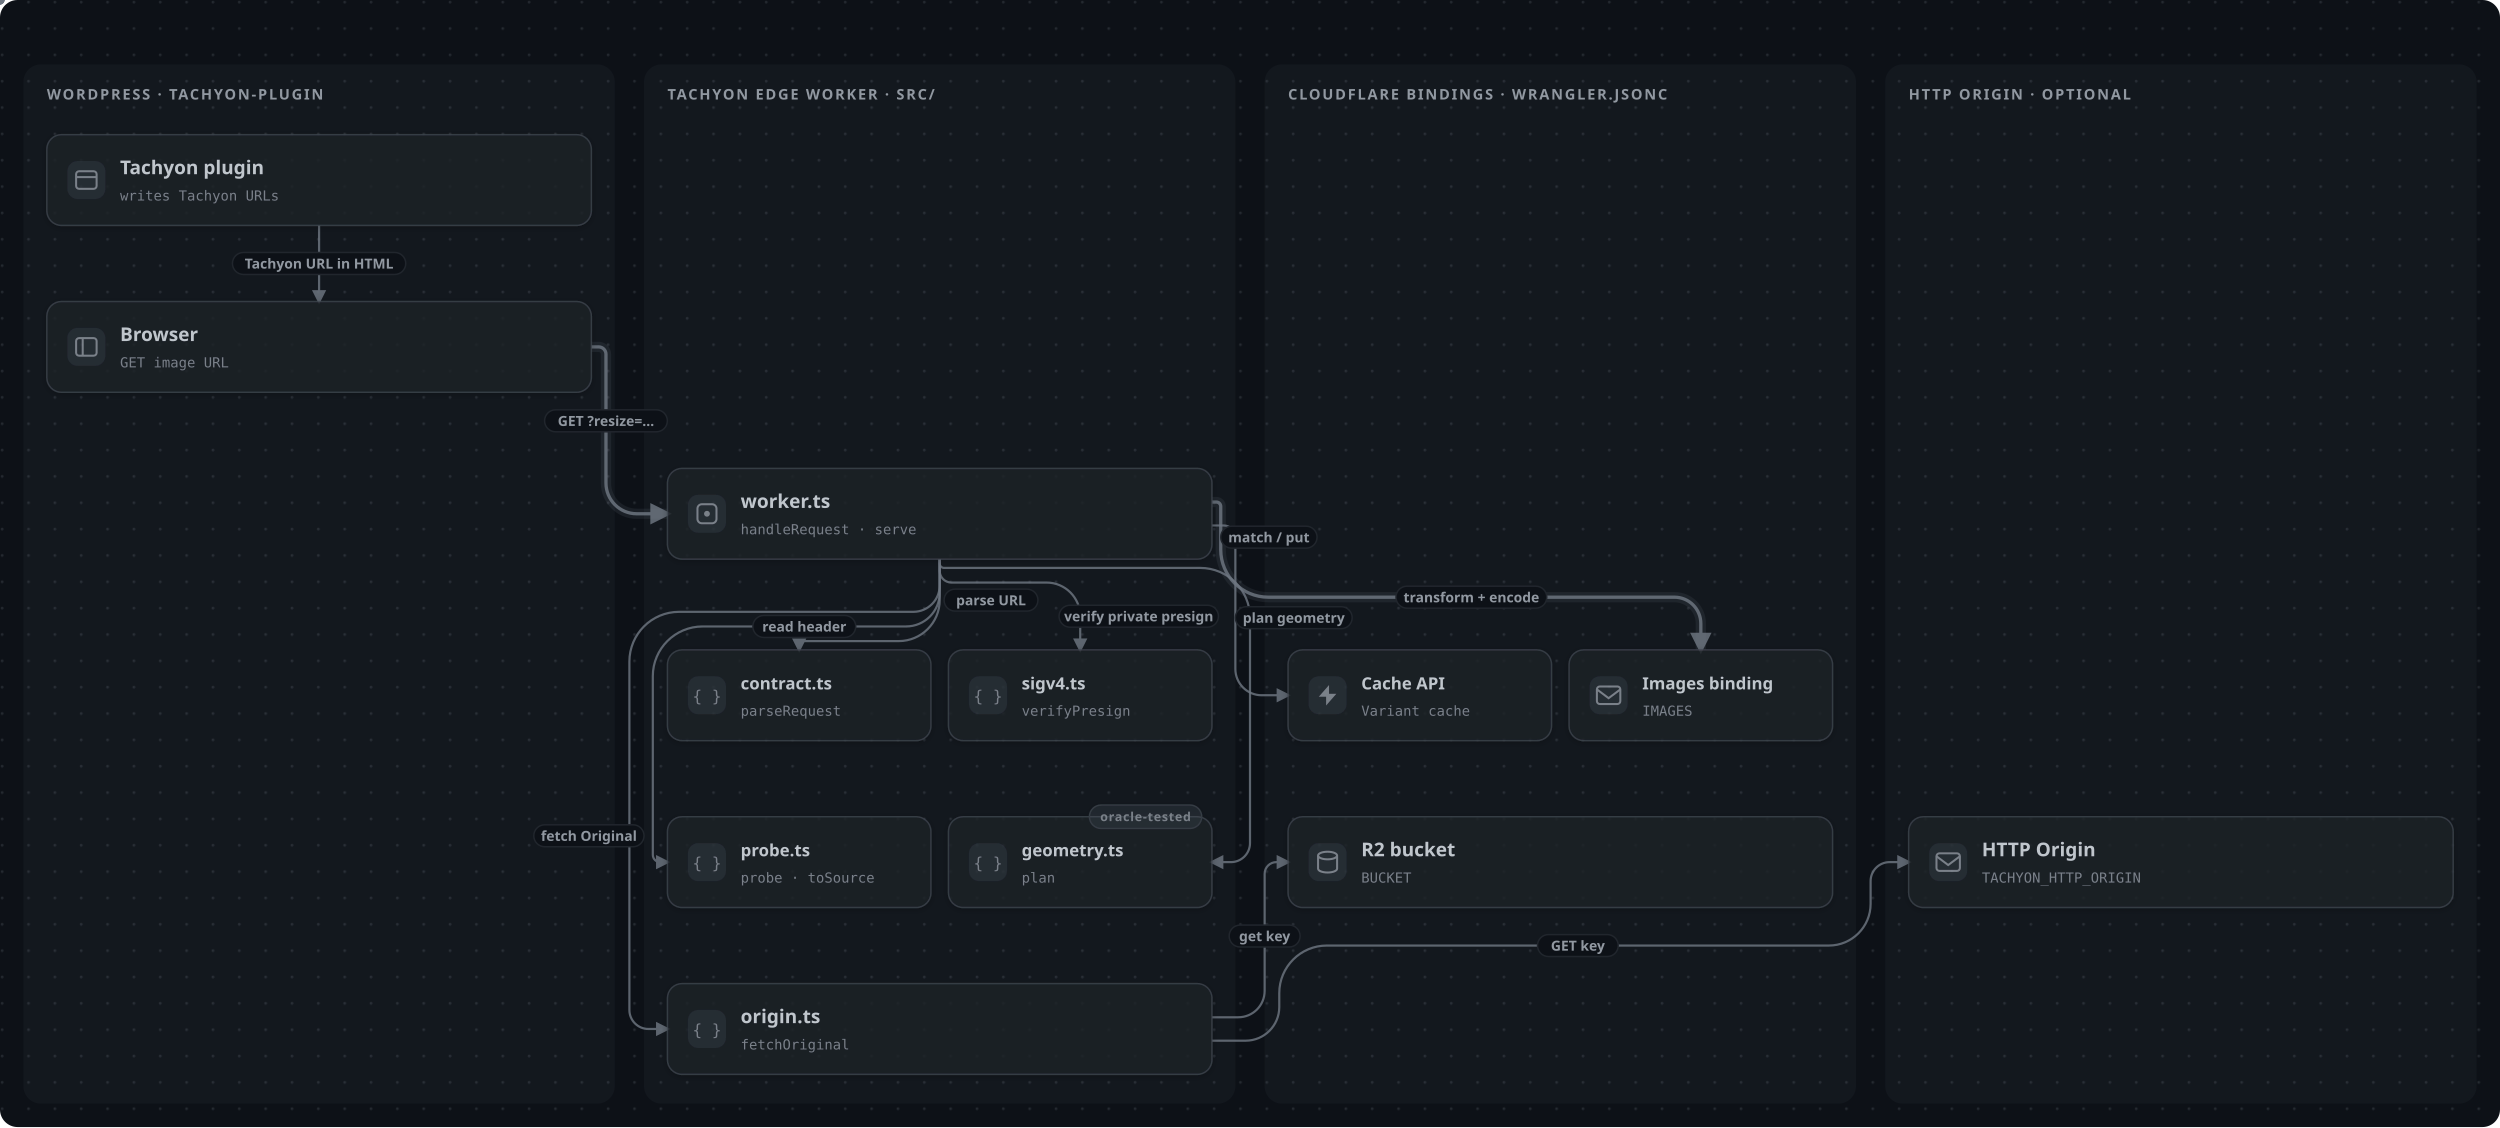
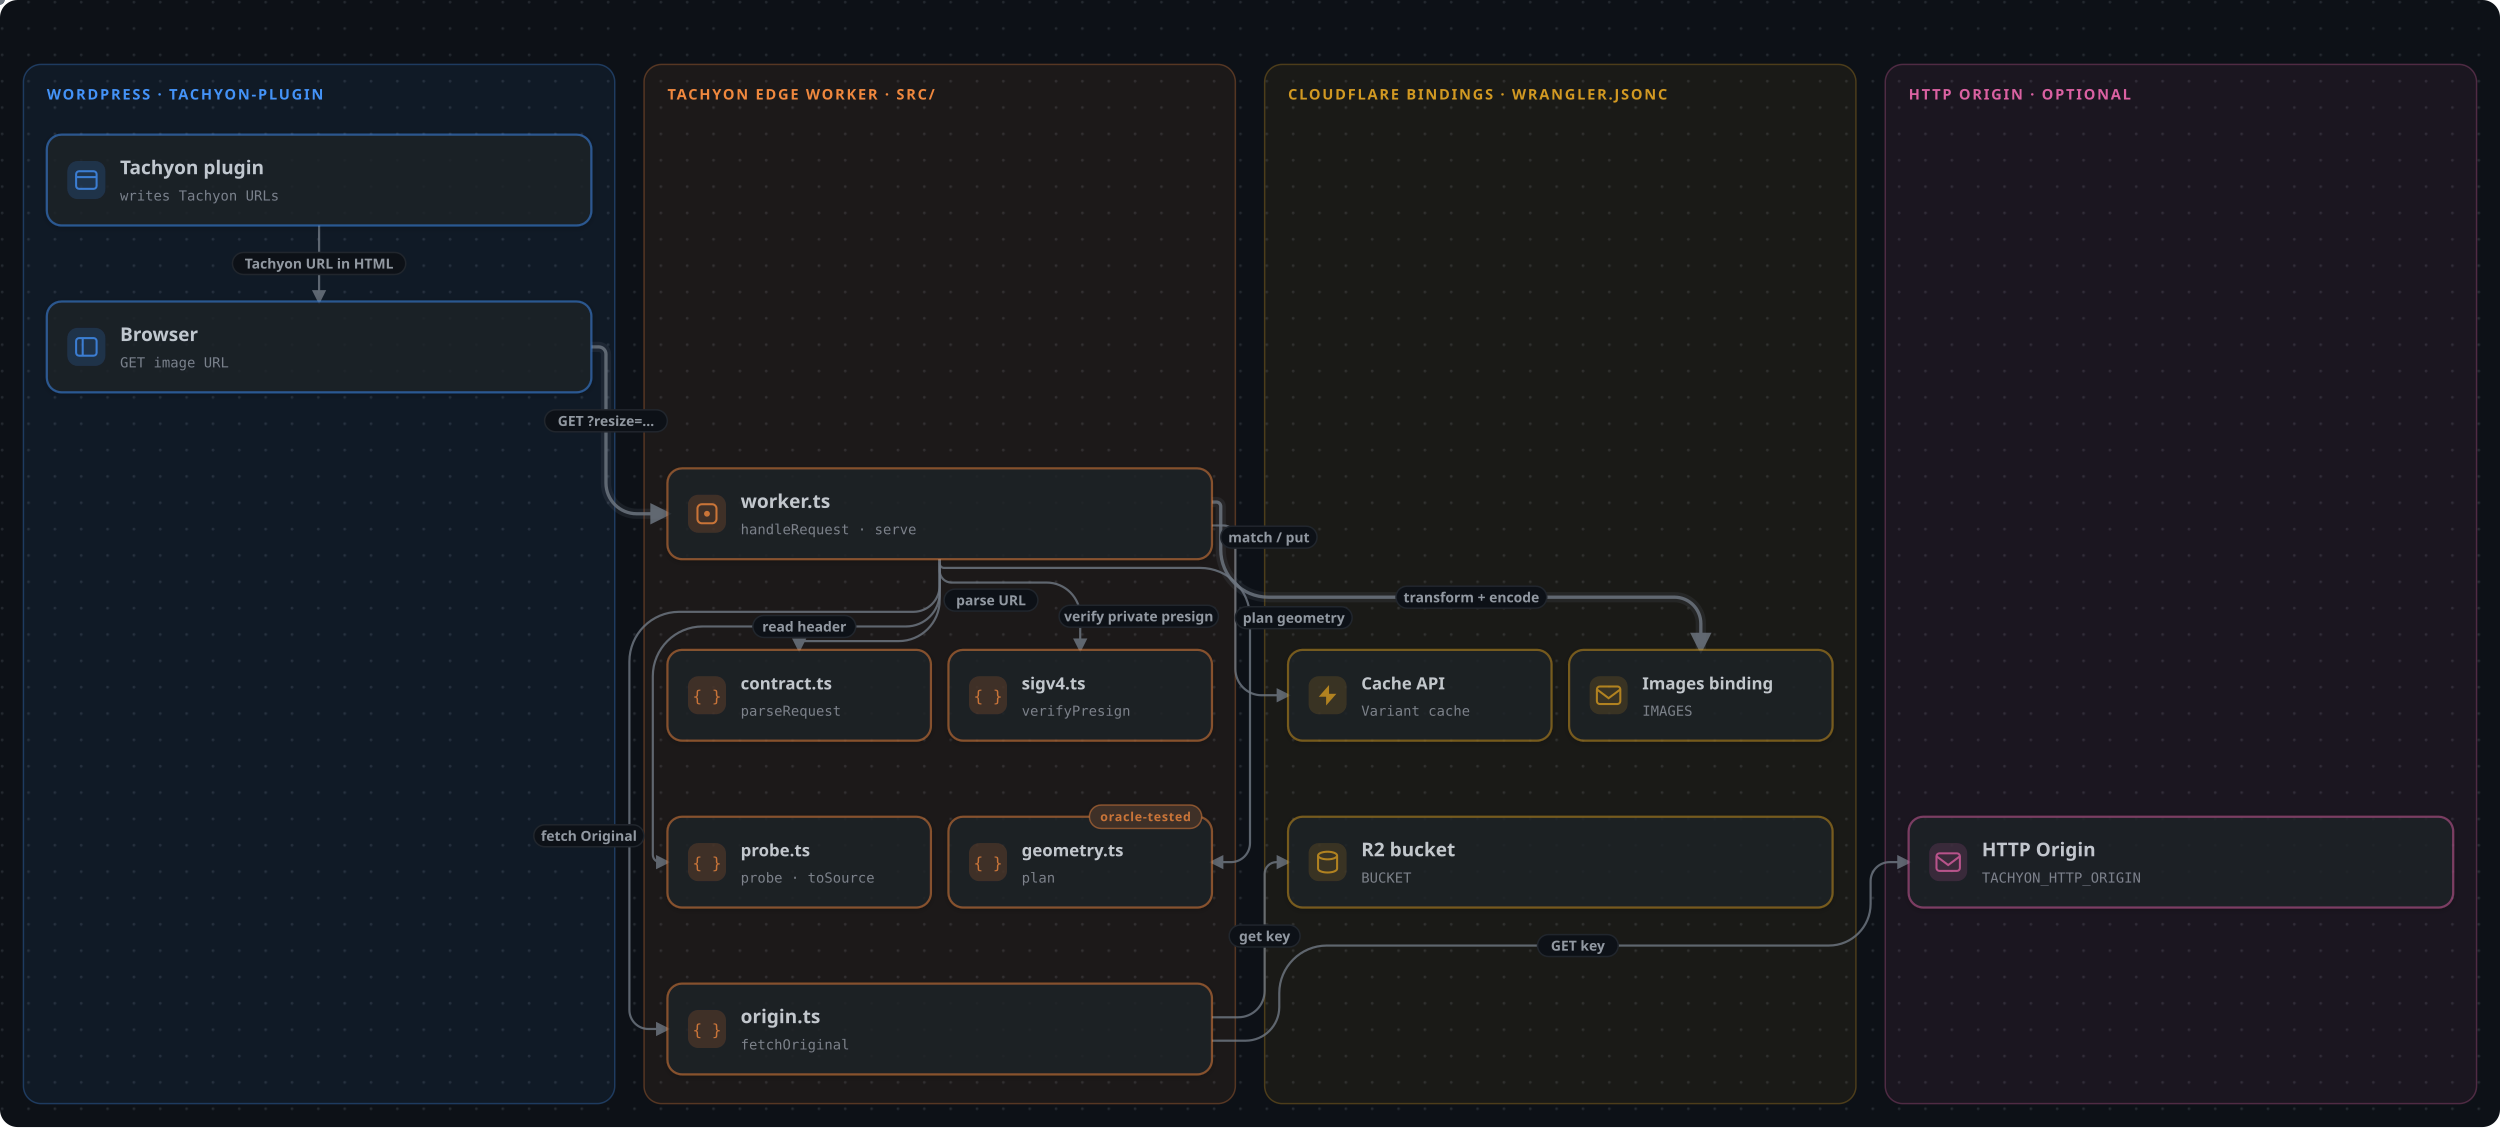
- <svg xmlns="http://www.w3.org/2000/svg" viewBox="0 0 1708 770" width="1708" height="770" role="img" aria-label="Tachyon Edge architecture" font-family="-apple-system, BlinkMacSystemFont, &quot;Segoe UI&quot;, &quot;Noto Sans&quot;, Helvetica, Arial, sans-serif">
+ <svg xmlns="http://www.w3.org/2000/svg" data-lane-colors="1" viewBox="0 0 1708 770" width="1708" height="770" role="img" aria-label="Tachyon Edge architecture" font-family="-apple-system, BlinkMacSystemFont, &quot;Segoe UI&quot;, &quot;Noto Sans&quot;, Helvetica, Arial, sans-serif">
  <defs>
    <pattern id="dots" width="18" height="18" patternUnits="userSpaceOnUse">
      <circle cx="1.5" cy="1.5" r="1" fill="rgba(110,118,129,.22)" />
    </pattern>
    <marker id="mk-added" viewBox="0 0 10 10" refX="8" refY="5" markerWidth="6.5" markerHeight="6.5" orient="auto-start-reverse">
      <path d="M0,0 L10,5 L0,10 z" fill="#3fb950" />
    </marker>
    <marker id="mko-added" viewBox="0 0 10 10" refX="10" refY="5" markerWidth="6.5" markerHeight="6.5" orient="auto-start-reverse">
      <path d="M2,1 L10,5 L2,9" fill="none" stroke="#3fb950" stroke-width="1.6" stroke-linecap="round" stroke-linejoin="round" />
    </marker>
    <marker id="mk-modified" viewBox="0 0 10 10" refX="8" refY="5" markerWidth="6.5" markerHeight="6.5" orient="auto-start-reverse">
      <path d="M0,0 L10,5 L0,10 z" fill="#d29922" />
    </marker>
    <marker id="mko-modified" viewBox="0 0 10 10" refX="10" refY="5" markerWidth="6.5" markerHeight="6.5" orient="auto-start-reverse">
      <path d="M2,1 L10,5 L2,9" fill="none" stroke="#d29922" stroke-width="1.6" stroke-linecap="round" stroke-linejoin="round" />
    </marker>
    <marker id="mk-removed" viewBox="0 0 10 10" refX="8" refY="5" markerWidth="6.5" markerHeight="6.5" orient="auto-start-reverse">
      <path d="M0,0 L10,5 L0,10 z" fill="#f85149" />
    </marker>
    <marker id="mko-removed" viewBox="0 0 10 10" refX="10" refY="5" markerWidth="6.5" markerHeight="6.5" orient="auto-start-reverse">
      <path d="M2,1 L10,5 L2,9" fill="none" stroke="#f85149" stroke-width="1.6" stroke-linecap="round" stroke-linejoin="round" />
    </marker>
    <marker id="mk-neutral" viewBox="0 0 10 10" refX="8" refY="5" markerWidth="6.5" markerHeight="6.5" orient="auto-start-reverse">
      <path d="M0,0 L10,5 L0,10 z" fill="#6e7681" />
    </marker>
    <marker id="mko-neutral" viewBox="0 0 10 10" refX="10" refY="5" markerWidth="6.5" markerHeight="6.5" orient="auto-start-reverse">
      <path d="M2,1 L10,5 L2,9" fill="none" stroke="#6e7681" stroke-width="1.6" stroke-linecap="round" stroke-linejoin="round" />
    </marker>
  </defs>
  <rect x="0" y="0" width="1708" height="770" rx="12" fill="#0d1117" />
  <rect x="0" y="0" width="1708" height="770" rx="12" fill="url(#dots)" />
  <g>
-     <rect class="lanebox" x="16" y="44" width="404" height="710" rx="12" fill="rgba(110,118,129,.07)" />
-     <text class="lanelabel" x="32" y="68" font-size="10" font-weight="700" letter-spacing=".12em" fill="#9198a1">WORDPRESS · TACHYON-PLUGIN</text>
-     <rect class="lanebox" x="440" y="44" width="404" height="710" rx="12" fill="rgba(110,118,129,.07)" />
-     <text class="lanelabel" x="456" y="68" font-size="10" font-weight="700" letter-spacing=".12em" fill="#9198a1">TACHYON EDGE WORKER · SRC/</text>
-     <rect class="lanebox" x="864" y="44" width="404" height="710" rx="12" fill="rgba(110,118,129,.07)" />
-     <text class="lanelabel" x="880" y="68" font-size="10" font-weight="700" letter-spacing=".12em" fill="#9198a1">CLOUDFLARE BINDINGS · WRANGLER.JSONC</text>
-     <rect class="lanebox" x="1288" y="44" width="404" height="710" rx="12" fill="rgba(110,118,129,.07)" />
-     <text class="lanelabel" x="1304" y="68" font-size="10" font-weight="700" letter-spacing=".12em" fill="#9198a1">HTTP ORIGIN · OPTIONAL</text>
+     <rect class="lanebox" x="16" y="44" width="404" height="710" rx="12" fill="rgba(68,147,248,0.07)" stroke="rgba(68,147,248,0.3)" stroke-width="1" />
+     <text class="lanelabel" x="32" y="68" font-size="10" font-weight="700" letter-spacing=".12em" fill="#4493f8">WORDPRESS · TACHYON-PLUGIN</text>
+     <rect class="lanebox" x="440" y="44" width="404" height="710" rx="12" fill="rgba(240,136,62,0.07)" stroke="rgba(240,136,62,0.3)" stroke-width="1" />
+     <text class="lanelabel" x="456" y="68" font-size="10" font-weight="700" letter-spacing=".12em" fill="#f0883e">TACHYON EDGE WORKER · SRC/</text>
+     <rect class="lanebox" x="864" y="44" width="404" height="710" rx="12" fill="rgba(210,153,34,0.07)" stroke="rgba(210,153,34,0.3)" stroke-width="1" />
+     <text class="lanelabel" x="880" y="68" font-size="10" font-weight="700" letter-spacing=".12em" fill="#d29922">CLOUDFLARE BINDINGS · WRANGLER.JSONC</text>
+     <rect class="lanebox" x="1288" y="44" width="404" height="710" rx="12" fill="rgba(219,97,162,0.07)" stroke="rgba(219,97,162,0.3)" stroke-width="1" />
+     <text class="lanelabel" x="1304" y="68" font-size="10" font-weight="700" letter-spacing=".12em" fill="#db61a2">HTTP ORIGIN · OPTIONAL</text>
  </g>
  <g>
    <path class="edge edge-neutral context" d="M218,154 L218,206" marker-end="url(#mk-neutral)" fill="none" stroke="#6e7681" stroke-width="1.5" opacity="0.82" />
    <path class="glow" stroke="#6e7681" d="M404,237 L409,237 C411.76,237 414,239.24 414,242 L414,330 C414,341.6 423.4,351 435,351 L456,351" fill="none" stroke-width="7" opacity="0.14" />
    <path class="edge edge-neutral hero context" d="M404,237 L409,237 C411.76,237 414,239.24 414,242 L414,330 C414,341.6 423.4,351 435,351 L456,351" marker-end="url(#mk-neutral)" fill="none" stroke="#6e7681" stroke-width="2.25" opacity="0.82" />
    <circle r="3" fill="#6e7681">
      <animateMotion dur="2.1s" repeatCount="indefinite" path="M404,237 L409,237 C411.76,237 414,239.24 414,242 L414,330 C414,341.6 423.4,351 435,351 L456,351" />
    </circle>
    <circle r="3" fill="#6e7681">
      <animateMotion dur="2.1s" begin="-1.4s" repeatCount="indefinite" path="M404,237 L409,237 C411.76,237 414,239.24 414,242 L414,330 C414,341.6 423.4,351 435,351 L456,351" />
    </circle>
    <circle r="3" fill="#6e7681">
      <animateMotion dur="2.1s" begin="-0.7s" repeatCount="indefinite" path="M404,237 L409,237 C411.76,237 414,239.24 414,242 L414,330 C414,341.6 423.4,351 435,351 L456,351" />
    </circle>
    <path class="edge edge-neutral context" d="M642,382 L642,410 C642,425.46 629.46,438 614,438 L549,438 C547.34,438 546,439.34 546,441 L546,444" marker-end="url(#mk-neutral)" fill="none" stroke="#6e7681" stroke-width="1.5" opacity="0.82" />
    <path class="edge edge-neutral context" d="M642,382 L642,390 C642,394.42 645.58,398 650,398 L715,398 C727.7,398 738,408.3 738,421 L738,444" marker-end="url(#mk-neutral)" fill="none" stroke="#6e7681" stroke-width="1.5" opacity="0.82" />
    <path class="edge edge-neutral context" d="M828,359 L836,359 C840.42,359 844,362.58 844,367 L844,457 C844,466.94 852.06,475 862,475 L880,475" marker-end="url(#mk-neutral)" fill="none" stroke="#6e7681" stroke-width="1.5" opacity="0.82" />
    <path class="edge edge-neutral context" d="M642,382 L642,400 C642,409.94 633.94,418 624,418 L464,418 C445.22,418 430,433.22 430,452 L430,690 C430,697.18 435.82,703 443,703 L456,703" marker-end="url(#mk-neutral)" fill="none" stroke="#6e7681" stroke-width="1.5" opacity="0.82" />
    <path class="edge edge-neutral context" d="M828,695 L846,695 C855.94,695 864,686.94 864,677 L864,597 C864,592.58 867.58,589 872,589 L880,589" marker-end="url(#mk-neutral)" fill="none" stroke="#6e7681" stroke-width="1.5" opacity="0.82" />
    <path class="edge edge-neutral context" d="M828,711 L851,711 C863.7,711 874,700.7 874,688 L874,678.5 C874,660.55 888.55,646 906.5,646 L1249.5,646 C1265.24,646 1278,633.24 1278,617.5 L1278,602 C1278,594.82 1283.82,589 1291,589 L1304,589" marker-end="url(#mk-neutral)" fill="none" stroke="#6e7681" stroke-width="1.5" opacity="0.82" />
    <path class="edge edge-neutral context" d="M642,382 L642,405 C642,417.7 631.7,428 619,428 L480,428 C461.22,428 446,443.22 446,462 L446,584 C446,586.76 448.24,589 451,589 L456,589" marker-end="url(#mk-neutral)" fill="none" stroke="#6e7681" stroke-width="1.5" opacity="0.82" />
    <path class="edge edge-neutral context" d="M642,382 L642,385 C642,386.66 643.34,388 645,388 L820,388 C838.78,388 854,403.22 854,422 L854,576 C854,583.18 848.18,589 841,589 L828,589" marker-end="url(#mk-neutral)" fill="none" stroke="#6e7681" stroke-width="1.5" opacity="0.82" />
    <path class="glow" stroke="#6e7681" d="M828,343 L831,343 C832.66,343 834,344.34 834,346 L834,375.5 C834,393.45 848.55,408 866.5,408 L1144,408 C1153.94,408 1162,416.06 1162,426 L1162,444" fill="none" stroke-width="7" opacity="0.14" />
    <path class="edge edge-neutral hero context" d="M828,343 L831,343 C832.66,343 834,344.34 834,346 L834,375.5 C834,393.45 848.55,408 866.5,408 L1144,408 C1153.94,408 1162,416.06 1162,426 L1162,444" marker-end="url(#mk-neutral)" fill="none" stroke="#6e7681" stroke-width="2.25" opacity="0.82" />
    <circle r="3" fill="#6e7681">
      <animateMotion dur="2.1s" repeatCount="indefinite" path="M828,343 L831,343 C832.66,343 834,344.34 834,346 L834,375.5 C834,393.45 848.55,408 866.5,408 L1144,408 C1153.94,408 1162,416.06 1162,426 L1162,444" />
    </circle>
    <circle r="3" fill="#6e7681">
      <animateMotion dur="2.1s" begin="-1.4s" repeatCount="indefinite" path="M828,343 L831,343 C832.66,343 834,344.34 834,346 L834,375.5 C834,393.45 848.55,408 866.5,408 L1144,408 C1153.94,408 1162,416.06 1162,426 L1162,444" />
    </circle>
    <circle r="3" fill="#6e7681">
      <animateMotion dur="2.1s" begin="-0.7s" repeatCount="indefinite" path="M828,343 L831,343 C832.66,343 834,344.34 834,346 L834,375.5 C834,393.45 848.55,408 866.5,408 L1144,408 C1153.94,408 1162,416.06 1162,426 L1162,444" />
    </circle>
  </g>
  <g>
    <g class="cardsh context" filter="drop-shadow(0 1px 2px rgba(0,0,0,.28))" opacity="0.82">
-       <rect class="card" x="32" y="92" width="372" height="62" rx="10" fill="#1c2128" stroke-width="1" stroke="#3d444d" />
-       <rect class="chip" x="46" y="110" width="26" height="26" rx="7" fill="rgba(110,118,129,.18)" />
-       <g>
-         <rect class="glyph-stroke" x="52" y="117" width="14" height="12" rx="2" stroke="#9198a1" stroke-width="1.4" fill="none" />
-         <path class="glyph-stroke" d="M52,121 h14" stroke="#9198a1" stroke-width="1.4" fill="none" />
+       <rect class="card" x="32" y="92" width="372" height="62" rx="10" fill="#1c2128" stroke-width="1.5" stroke="rgba(68,147,248,0.6)" />
+       <rect class="chip" x="46" y="110" width="26" height="26" rx="7" fill="rgba(68,147,248,0.2)" />
+       <g>
+         <rect class="glyph-stroke" x="52" y="117" width="14" height="12" rx="2" stroke="#4493f8" stroke-width="1.4" fill="none" />
+         <path class="glyph-stroke" d="M52,121 h14" stroke="#4493f8" stroke-width="1.4" fill="none" />
      </g>
      <text class="ntitle" x="82" y="119" font-size="13" font-weight="600" fill="#e6edf3">Tachyon plugin</text>
      <text class="nsub" x="82" y="137" font-size="9.5" fill="#9198a1" font-family="ui-monospace, SFMono-Regular, &quot;SF Mono&quot;, Menlo, Consolas, monospace">writes Tachyon URLs</text>
    </g>
    <g class="cardsh context" filter="drop-shadow(0 1px 2px rgba(0,0,0,.28))" opacity="0.82">
-       <rect class="card" x="32" y="206" width="372" height="62" rx="10" fill="#1c2128" stroke-width="1" stroke="#3d444d" />
-       <rect class="chip" x="46" y="224" width="26" height="26" rx="7" fill="rgba(110,118,129,.18)" />
-       <g>
-         <rect class="glyph-stroke" x="52" y="231" width="14" height="12" rx="2" stroke="#9198a1" stroke-width="1.4" fill="none" />
-         <path class="glyph-stroke" d="M56.5,231 v12" stroke="#9198a1" stroke-width="1.4" fill="none" />
+       <rect class="card" x="32" y="206" width="372" height="62" rx="10" fill="#1c2128" stroke-width="1.5" stroke="rgba(68,147,248,0.6)" />
+       <rect class="chip" x="46" y="224" width="26" height="26" rx="7" fill="rgba(68,147,248,0.2)" />
+       <g>
+         <rect class="glyph-stroke" x="52" y="231" width="14" height="12" rx="2" stroke="#4493f8" stroke-width="1.4" fill="none" />
+         <path class="glyph-stroke" d="M56.5,231 v12" stroke="#4493f8" stroke-width="1.4" fill="none" />
      </g>
      <text class="ntitle" x="82" y="233" font-size="13" font-weight="600" fill="#e6edf3">Browser</text>
      <text class="nsub" x="82" y="251" font-size="9.5" fill="#9198a1" font-family="ui-monospace, SFMono-Regular, &quot;SF Mono&quot;, Menlo, Consolas, monospace">GET image URL</text>
    </g>
    <g class="cardsh context" filter="drop-shadow(0 1px 2px rgba(0,0,0,.28))" opacity="0.82">
-       <rect class="card" x="456" y="320" width="372" height="62" rx="10" fill="#1c2128" stroke-width="1" stroke="#3d444d" />
-       <rect class="chip" x="470" y="338" width="26" height="26" rx="7" fill="rgba(110,118,129,.18)" />
-       <g>
-         <rect class="glyph-stroke" x="476.5" y="344.5" width="13" height="13" rx="3" stroke="#9198a1" stroke-width="1.4" fill="none" />
-         <circle class="glyph" fill="#9198a1" cx="483" cy="351" r="2" />
+       <rect class="card" x="456" y="320" width="372" height="62" rx="10" fill="#1c2128" stroke-width="1.5" stroke="rgba(240,136,62,0.6)" />
+       <rect class="chip" x="470" y="338" width="26" height="26" rx="7" fill="rgba(240,136,62,0.2)" />
+       <g>
+         <rect class="glyph-stroke" x="476.5" y="344.5" width="13" height="13" rx="3" stroke="#f0883e" stroke-width="1.4" fill="none" />
+         <circle class="glyph" fill="#f0883e" cx="483" cy="351" r="2" />
      </g>
      <text class="ntitle" x="506" y="347" font-size="13" font-weight="600" fill="#e6edf3">worker.ts</text>
      <text class="nsub" x="506" y="365" font-size="9.5" fill="#9198a1" font-family="ui-monospace, SFMono-Regular, &quot;SF Mono&quot;, Menlo, Consolas, monospace">handleRequest · serve</text>
    </g>
    <g class="cardsh context" filter="drop-shadow(0 1px 2px rgba(0,0,0,.28))" opacity="0.82">
-       <rect class="card" x="456" y="444" width="180" height="62" rx="10" fill="#1c2128" stroke-width="1" stroke="#3d444d" />
-       <rect class="chip" x="470" y="462" width="26" height="26" rx="7" fill="rgba(110,118,129,.18)" />
-       <g>
-         <text class="glyph" x="483" y="479.5" text-anchor="middle" fill="#9198a1" font-size="11" font-family="ui-monospace, SFMono-Regular, &quot;SF Mono&quot;, Menlo, Consolas, monospace">{ }</text>
+       <rect class="card" x="456" y="444" width="180" height="62" rx="10" fill="#1c2128" stroke-width="1.5" stroke="rgba(240,136,62,0.6)" />
+       <rect class="chip" x="470" y="462" width="26" height="26" rx="7" fill="rgba(240,136,62,0.2)" />
+       <g>
+         <text class="glyph" x="483" y="479.5" text-anchor="middle" fill="#f0883e" font-size="11" font-family="ui-monospace, SFMono-Regular, &quot;SF Mono&quot;, Menlo, Consolas, monospace">{ }</text>
      </g>
      <text class="ntitle" x="506" y="471" font-size="11.5" font-weight="600" fill="#e6edf3">contract.ts</text>
      <text class="nsub" x="506" y="489" font-size="9.5" fill="#9198a1" font-family="ui-monospace, SFMono-Regular, &quot;SF Mono&quot;, Menlo, Consolas, monospace">parseRequest</text>
    </g>
    <g class="cardsh context" filter="drop-shadow(0 1px 2px rgba(0,0,0,.28))" opacity="0.82">
-       <rect class="card" x="648" y="444" width="180" height="62" rx="10" fill="#1c2128" stroke-width="1" stroke="#3d444d" />
-       <rect class="chip" x="662" y="462" width="26" height="26" rx="7" fill="rgba(110,118,129,.18)" />
-       <g>
-         <text class="glyph" x="675" y="479.5" text-anchor="middle" fill="#9198a1" font-size="11" font-family="ui-monospace, SFMono-Regular, &quot;SF Mono&quot;, Menlo, Consolas, monospace">{ }</text>
+       <rect class="card" x="648" y="444" width="180" height="62" rx="10" fill="#1c2128" stroke-width="1.5" stroke="rgba(240,136,62,0.6)" />
+       <rect class="chip" x="662" y="462" width="26" height="26" rx="7" fill="rgba(240,136,62,0.2)" />
+       <g>
+         <text class="glyph" x="675" y="479.5" text-anchor="middle" fill="#f0883e" font-size="11" font-family="ui-monospace, SFMono-Regular, &quot;SF Mono&quot;, Menlo, Consolas, monospace">{ }</text>
      </g>
      <text class="ntitle" x="698" y="471" font-size="11.5" font-weight="600" fill="#e6edf3">sigv4.ts</text>
      <text class="nsub" x="698" y="489" font-size="9.5" fill="#9198a1" font-family="ui-monospace, SFMono-Regular, &quot;SF Mono&quot;, Menlo, Consolas, monospace">verifyPresign</text>
    </g>
    <g class="cardsh context" filter="drop-shadow(0 1px 2px rgba(0,0,0,.28))" opacity="0.82">
-       <rect class="card" x="456" y="558" width="180" height="62" rx="10" fill="#1c2128" stroke-width="1" stroke="#3d444d" />
-       <rect class="chip" x="470" y="576" width="26" height="26" rx="7" fill="rgba(110,118,129,.18)" />
-       <g>
-         <text class="glyph" x="483" y="593.5" text-anchor="middle" fill="#9198a1" font-size="11" font-family="ui-monospace, SFMono-Regular, &quot;SF Mono&quot;, Menlo, Consolas, monospace">{ }</text>
+       <rect class="card" x="456" y="558" width="180" height="62" rx="10" fill="#1c2128" stroke-width="1.5" stroke="rgba(240,136,62,0.6)" />
+       <rect class="chip" x="470" y="576" width="26" height="26" rx="7" fill="rgba(240,136,62,0.2)" />
+       <g>
+         <text class="glyph" x="483" y="593.5" text-anchor="middle" fill="#f0883e" font-size="11" font-family="ui-monospace, SFMono-Regular, &quot;SF Mono&quot;, Menlo, Consolas, monospace">{ }</text>
      </g>
      <text class="ntitle" x="506" y="585" font-size="11.5" font-weight="600" fill="#e6edf3">probe.ts</text>
      <text class="nsub" x="506" y="603" font-size="9.5" fill="#9198a1" font-family="ui-monospace, SFMono-Regular, &quot;SF Mono&quot;, Menlo, Consolas, monospace">probe · toSource</text>
    </g>
    <g class="cardsh context" filter="drop-shadow(0 1px 2px rgba(0,0,0,.28))" opacity="0.82">
-       <rect class="card" x="648" y="558" width="180" height="62" rx="10" fill="#1c2128" stroke-width="1" stroke="#3d444d" />
-       <rect class="chip" x="662" y="576" width="26" height="26" rx="7" fill="rgba(110,118,129,.18)" />
-       <g>
-         <text class="glyph" x="675" y="593.5" text-anchor="middle" fill="#9198a1" font-size="11" font-family="ui-monospace, SFMono-Regular, &quot;SF Mono&quot;, Menlo, Consolas, monospace">{ }</text>
+       <rect class="card" x="648" y="558" width="180" height="62" rx="10" fill="#1c2128" stroke-width="1.5" stroke="rgba(240,136,62,0.6)" />
+       <rect class="chip" x="662" y="576" width="26" height="26" rx="7" fill="rgba(240,136,62,0.2)" />
+       <g>
+         <text class="glyph" x="675" y="593.5" text-anchor="middle" fill="#f0883e" font-size="11" font-family="ui-monospace, SFMono-Regular, &quot;SF Mono&quot;, Menlo, Consolas, monospace">{ }</text>
      </g>
      <text class="ntitle" x="698" y="585" font-size="11.5" font-weight="600" fill="#e6edf3">geometry.ts</text>
      <text class="nsub" x="698" y="603" font-size="9.5" fill="#9198a1" font-family="ui-monospace, SFMono-Regular, &quot;SF Mono&quot;, Menlo, Consolas, monospace">plan</text>
      <g class="bdg bdg-neutral">
-         <rect x="744.29" y="550" width="76.71" height="16" rx="8" fill="rgba(110,118,129,.18)" stroke="#3d444d" stroke-width="1" />
-         <text x="782.65" y="561" text-anchor="middle" font-size="8.5" font-weight="700" letter-spacing=".06em" fill="#9198a1">oracle-tested</text>
-       </g>
-     </g>
-     <g class="cardsh context" filter="drop-shadow(0 1px 2px rgba(0,0,0,.28))" opacity="0.82">
-       <rect class="card" x="456" y="672" width="372" height="62" rx="10" fill="#1c2128" stroke-width="1" stroke="#3d444d" />
-       <rect class="chip" x="470" y="690" width="26" height="26" rx="7" fill="rgba(110,118,129,.18)" />
-       <g>
-         <text class="glyph" x="483" y="707.5" text-anchor="middle" fill="#9198a1" font-size="11" font-family="ui-monospace, SFMono-Regular, &quot;SF Mono&quot;, Menlo, Consolas, monospace">{ }</text>
+         <rect x="744.29" y="550" width="76.71" height="16" rx="8" fill="#1c2128" stroke="none" stroke-width="1" />
+         <rect x="744.29" y="550" width="76.71" height="16" rx="8" fill="rgba(240,136,62,0.2)" stroke="rgba(240,136,62,0.6)" stroke-width="1" />
+         <text x="782.65" y="561" text-anchor="middle" font-size="8.5" font-weight="700" letter-spacing=".06em" fill="#f0883e">oracle-tested</text>
+       </g>
+     </g>
+     <g class="cardsh context" filter="drop-shadow(0 1px 2px rgba(0,0,0,.28))" opacity="0.82">
+       <rect class="card" x="456" y="672" width="372" height="62" rx="10" fill="#1c2128" stroke-width="1.5" stroke="rgba(240,136,62,0.6)" />
+       <rect class="chip" x="470" y="690" width="26" height="26" rx="7" fill="rgba(240,136,62,0.2)" />
+       <g>
+         <text class="glyph" x="483" y="707.5" text-anchor="middle" fill="#f0883e" font-size="11" font-family="ui-monospace, SFMono-Regular, &quot;SF Mono&quot;, Menlo, Consolas, monospace">{ }</text>
      </g>
      <text class="ntitle" x="506" y="699" font-size="13" font-weight="600" fill="#e6edf3">origin.ts</text>
      <text class="nsub" x="506" y="717" font-size="9.5" fill="#9198a1" font-family="ui-monospace, SFMono-Regular, &quot;SF Mono&quot;, Menlo, Consolas, monospace">fetchOriginal</text>
    </g>
    <g class="cardsh context" filter="drop-shadow(0 1px 2px rgba(0,0,0,.28))" opacity="0.82">
-       <rect class="card" x="880" y="444" width="180" height="62" rx="10" fill="#1c2128" stroke-width="1" stroke="#3d444d" />
-       <rect class="chip" x="894" y="462" width="26" height="26" rx="7" fill="rgba(110,118,129,.18)" />
-       <g>
-         <path class="glyph" fill="#9198a1" d="M908,468 L901,476 H906 L906,482 L913,474 H908 Z" />
+       <rect class="card" x="880" y="444" width="180" height="62" rx="10" fill="#1c2128" stroke-width="1.5" stroke="rgba(210,153,34,0.6)" />
+       <rect class="chip" x="894" y="462" width="26" height="26" rx="7" fill="rgba(210,153,34,0.2)" />
+       <g>
+         <path class="glyph" fill="#d29922" d="M908,468 L901,476 H906 L906,482 L913,474 H908 Z" />
      </g>
      <text class="ntitle" x="930" y="471" font-size="11.5" font-weight="600" fill="#e6edf3">Cache API</text>
      <text class="nsub" x="930" y="489" font-size="9.5" fill="#9198a1" font-family="ui-monospace, SFMono-Regular, &quot;SF Mono&quot;, Menlo, Consolas, monospace">Variant cache</text>
    </g>
    <g class="cardsh context" filter="drop-shadow(0 1px 2px rgba(0,0,0,.28))" opacity="0.82">
-       <rect class="card" x="1072" y="444" width="180" height="62" rx="10" fill="#1c2128" stroke-width="1" stroke="#3d444d" />
-       <rect class="chip" x="1086" y="462" width="26" height="26" rx="7" fill="rgba(110,118,129,.18)" />
-       <g>
-         <rect class="glyph-stroke" x="1091" y="469" width="16" height="12" rx="2" stroke="#9198a1" stroke-width="1.4" fill="none" />
-         <path class="glyph-stroke" d="M1091,471 l8,6 8,-6" stroke="#9198a1" stroke-width="1.4" fill="none" />
+       <rect class="card" x="1072" y="444" width="180" height="62" rx="10" fill="#1c2128" stroke-width="1.5" stroke="rgba(210,153,34,0.6)" />
+       <rect class="chip" x="1086" y="462" width="26" height="26" rx="7" fill="rgba(210,153,34,0.2)" />
+       <g>
+         <rect class="glyph-stroke" x="1091" y="469" width="16" height="12" rx="2" stroke="#d29922" stroke-width="1.4" fill="none" />
+         <path class="glyph-stroke" d="M1091,471 l8,6 8,-6" stroke="#d29922" stroke-width="1.4" fill="none" />
      </g>
      <text class="ntitle" x="1122" y="471" font-size="11.5" font-weight="600" fill="#e6edf3">Images binding</text>
      <text class="nsub" x="1122" y="489" font-size="9.5" fill="#9198a1" font-family="ui-monospace, SFMono-Regular, &quot;SF Mono&quot;, Menlo, Consolas, monospace">IMAGES</text>
    </g>
    <g class="cardsh context" filter="drop-shadow(0 1px 2px rgba(0,0,0,.28))" opacity="0.82">
-       <rect class="card" x="880" y="558" width="372" height="62" rx="10" fill="#1c2128" stroke-width="1" stroke="#3d444d" />
-       <rect class="chip" x="894" y="576" width="26" height="26" rx="7" fill="rgba(110,118,129,.18)" />
-       <g>
-         <ellipse class="glyph-stroke" stroke="#9198a1" stroke-width="1.4" fill="none" cx="907" cy="584.5" rx="6.5" ry="2.6" />
-         <path class="glyph-stroke" d="M900.5,584.5 v9 a6.5,2.6 0 0 0 13 0 v-9" stroke="#9198a1" stroke-width="1.4" fill="none" />
+       <rect class="card" x="880" y="558" width="372" height="62" rx="10" fill="#1c2128" stroke-width="1.5" stroke="rgba(210,153,34,0.6)" />
+       <rect class="chip" x="894" y="576" width="26" height="26" rx="7" fill="rgba(210,153,34,0.2)" />
+       <g>
+         <ellipse class="glyph-stroke" stroke="#d29922" stroke-width="1.4" fill="none" cx="907" cy="584.5" rx="6.5" ry="2.6" />
+         <path class="glyph-stroke" d="M900.5,584.5 v9 a6.5,2.6 0 0 0 13 0 v-9" stroke="#d29922" stroke-width="1.4" fill="none" />
      </g>
      <text class="ntitle" x="930" y="585" font-size="13" font-weight="600" fill="#e6edf3">R2 bucket</text>
      <text class="nsub" x="930" y="603" font-size="9.5" fill="#9198a1" font-family="ui-monospace, SFMono-Regular, &quot;SF Mono&quot;, Menlo, Consolas, monospace">BUCKET</text>
    </g>
    <g class="cardsh context" filter="drop-shadow(0 1px 2px rgba(0,0,0,.28))" opacity="0.82">
-       <rect class="card" x="1304" y="558" width="372" height="62" rx="10" fill="#1c2128" stroke-width="1" stroke="#3d444d" />
-       <rect class="chip" x="1318" y="576" width="26" height="26" rx="7" fill="rgba(110,118,129,.18)" />
-       <g>
-         <rect class="glyph-stroke" x="1323" y="583" width="16" height="12" rx="2" stroke="#9198a1" stroke-width="1.4" fill="none" />
-         <path class="glyph-stroke" d="M1323,585 l8,6 8,-6" stroke="#9198a1" stroke-width="1.4" fill="none" />
+       <rect class="card" x="1304" y="558" width="372" height="62" rx="10" fill="#1c2128" stroke-width="1.5" stroke="rgba(219,97,162,0.6)" />
+       <rect class="chip" x="1318" y="576" width="26" height="26" rx="7" fill="rgba(219,97,162,0.2)" />
+       <g>
+         <rect class="glyph-stroke" x="1323" y="583" width="16" height="12" rx="2" stroke="#db61a2" stroke-width="1.4" fill="none" />
+         <path class="glyph-stroke" d="M1323,585 l8,6 8,-6" stroke="#db61a2" stroke-width="1.4" fill="none" />
      </g>
      <text class="ntitle" x="1354" y="585" font-size="13" font-weight="600" fill="#e6edf3">HTTP Origin</text>
      <text class="nsub" x="1354" y="603" font-size="9.5" fill="#9198a1" font-family="ui-monospace, SFMono-Regular, &quot;SF Mono&quot;, Menlo, Consolas, monospace">TACHYON_HTTP_ORIGIN</text>
    </g>
  </g>
  <g>
    <g>
      <rect class="lpill" x="158.8" y="172.5" width="118.4" height="15" rx="7.5" fill="#0d1117" stroke="#21262d" stroke-width="1" />
      <text class="ltext" x="218" y="183.5" text-anchor="middle" font-size="9.5" font-weight="600" fill="#9198a1">Tachyon URL in HTML</text>
    </g>
    <g>
      <rect class="lpill" x="372.06" y="280" width="83.88" height="15" rx="7.5" fill="#0d1117" stroke="#21262d" stroke-width="1" />
      <text class="ltext" x="414" y="291" text-anchor="middle" font-size="9.5" font-weight="600" fill="#9198a1">GET ?resize=…</text>
    </g>
    <g>
      <rect class="lpill" x="645" y="402.5" width="64.12" height="15" rx="7.5" fill="#0d1117" stroke="#21262d" stroke-width="1" />
      <text class="ltext" x="677.06" y="413.5" text-anchor="middle" font-size="9.5" font-weight="600" fill="#9198a1">parse URL</text>
    </g>
    <g>
      <rect class="lpill" x="723.55" y="413.5" width="108.9" height="15" rx="7.5" fill="#0d1117" stroke="#21262d" stroke-width="1" />
      <text class="ltext" x="778" y="424.5" text-anchor="middle" font-size="9.5" font-weight="600" fill="#9198a1">verify private presign</text>
    </g>
    <g>
      <rect class="lpill" x="834" y="359.5" width="65.82" height="15" rx="7.5" fill="#0d1117" stroke="#21262d" stroke-width="1" />
      <text class="ltext" x="866.91" y="370.5" text-anchor="middle" font-size="9.5" font-weight="600" fill="#9198a1">match / put</text>
    </g>
    <g>
      <rect class="lpill" x="364.68" y="563.5" width="75.32" height="15" rx="7.5" fill="#0d1117" stroke="#21262d" stroke-width="1" />
      <text class="ltext" x="402.34" y="574.5" text-anchor="middle" font-size="9.5" font-weight="600" fill="#9198a1">fetch Original</text>
    </g>
    <g>
      <rect class="lpill" x="839.77" y="632" width="48.47" height="15" rx="7.5" fill="#0d1117" stroke="#21262d" stroke-width="1" />
      <text class="ltext" x="864" y="643" text-anchor="middle" font-size="9.5" font-weight="600" fill="#9198a1">get key</text>
    </g>
    <g>
      <rect class="lpill" x="1050.42" y="638.5" width="55.17" height="15" rx="7.5" fill="#0d1117" stroke="#21262d" stroke-width="1" />
      <text class="ltext" x="1078" y="649.5" text-anchor="middle" font-size="9.5" font-weight="600" fill="#9198a1">GET key</text>
    </g>
    <g>
      <rect class="lpill" x="514.35" y="420.5" width="70.3" height="15" rx="7.5" fill="#0d1117" stroke="#21262d" stroke-width="1" />
      <text class="ltext" x="549.5" y="431.5" text-anchor="middle" font-size="9.5" font-weight="600" fill="#9198a1">read header</text>
    </g>
    <g>
      <rect class="lpill" x="844" y="414.5" width="79.8" height="15" rx="7.5" fill="#0d1117" stroke="#21262d" stroke-width="1" />
      <text class="ltext" x="883.9" y="425.5" text-anchor="middle" font-size="9.5" font-weight="600" fill="#9198a1">plan geometry</text>
    </g>
    <g>
      <rect class="lpill" x="953.73" y="400.5" width="103.04" height="15" rx="7.5" fill="#0d1117" stroke="#21262d" stroke-width="1" />
      <text class="ltext" x="1005.25" y="411.5" text-anchor="middle" font-size="9.5" font-weight="600" fill="#9198a1">transform + encode</text>
    </g>
  </g>
</svg>
